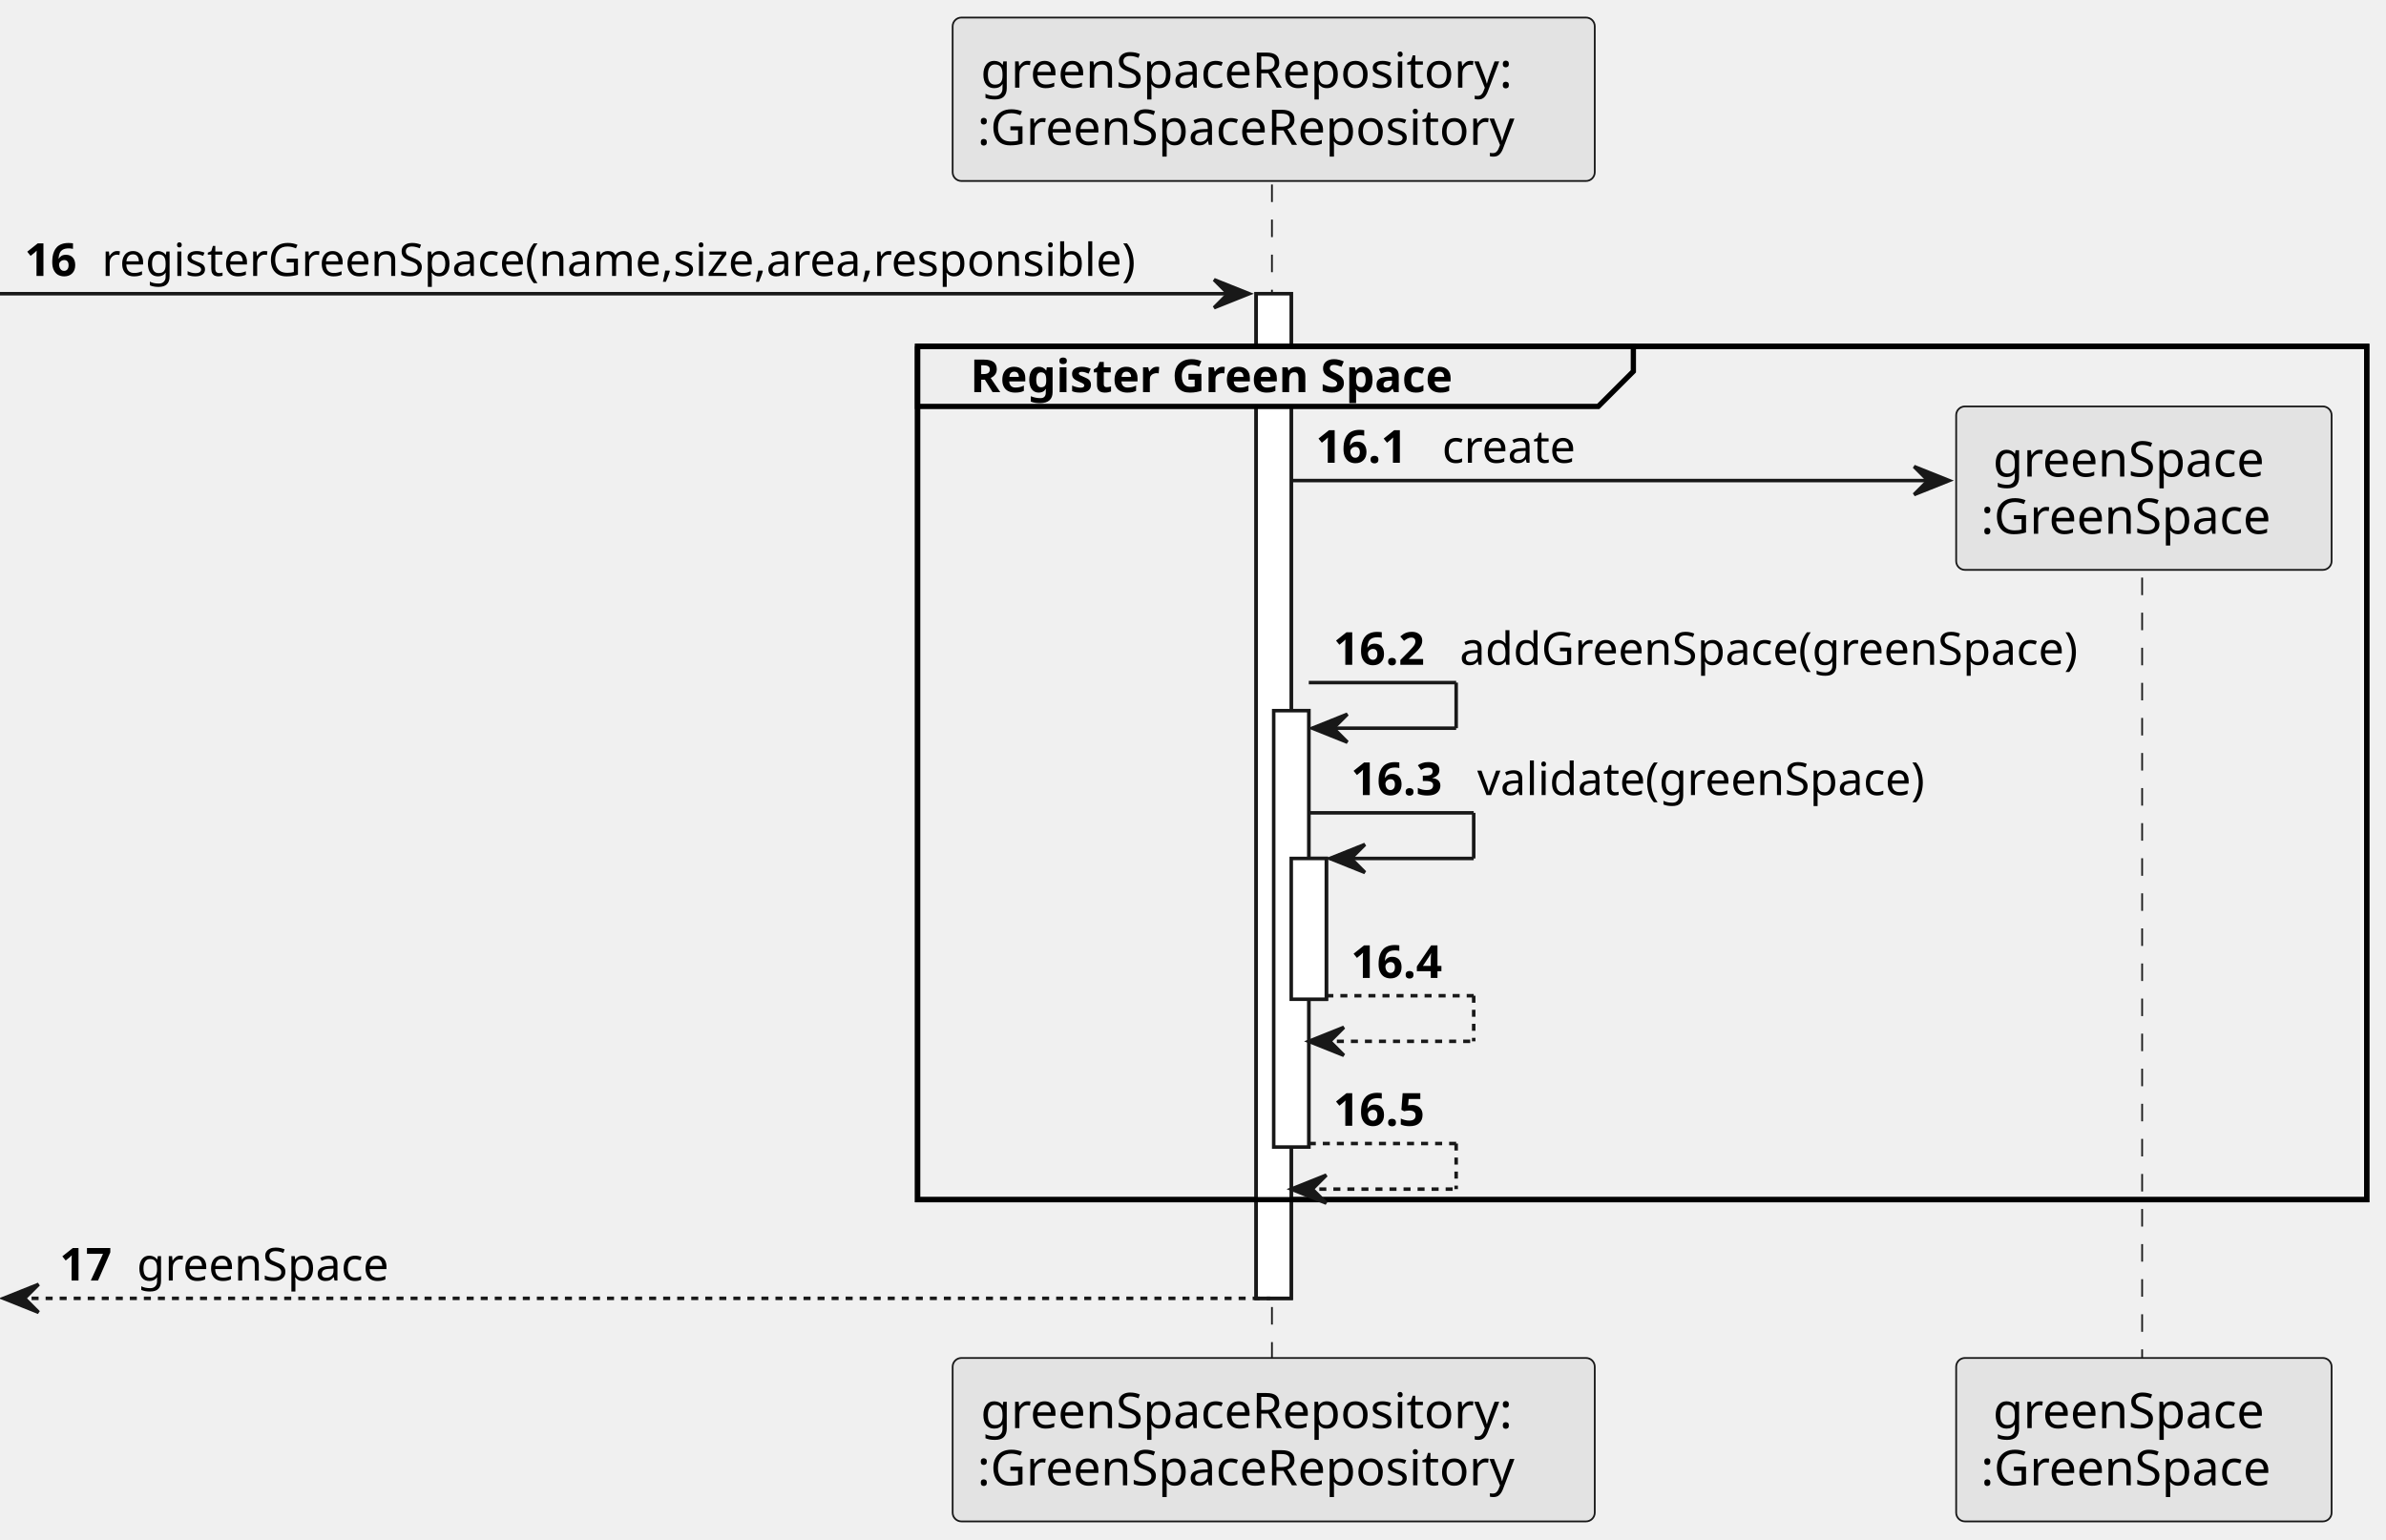
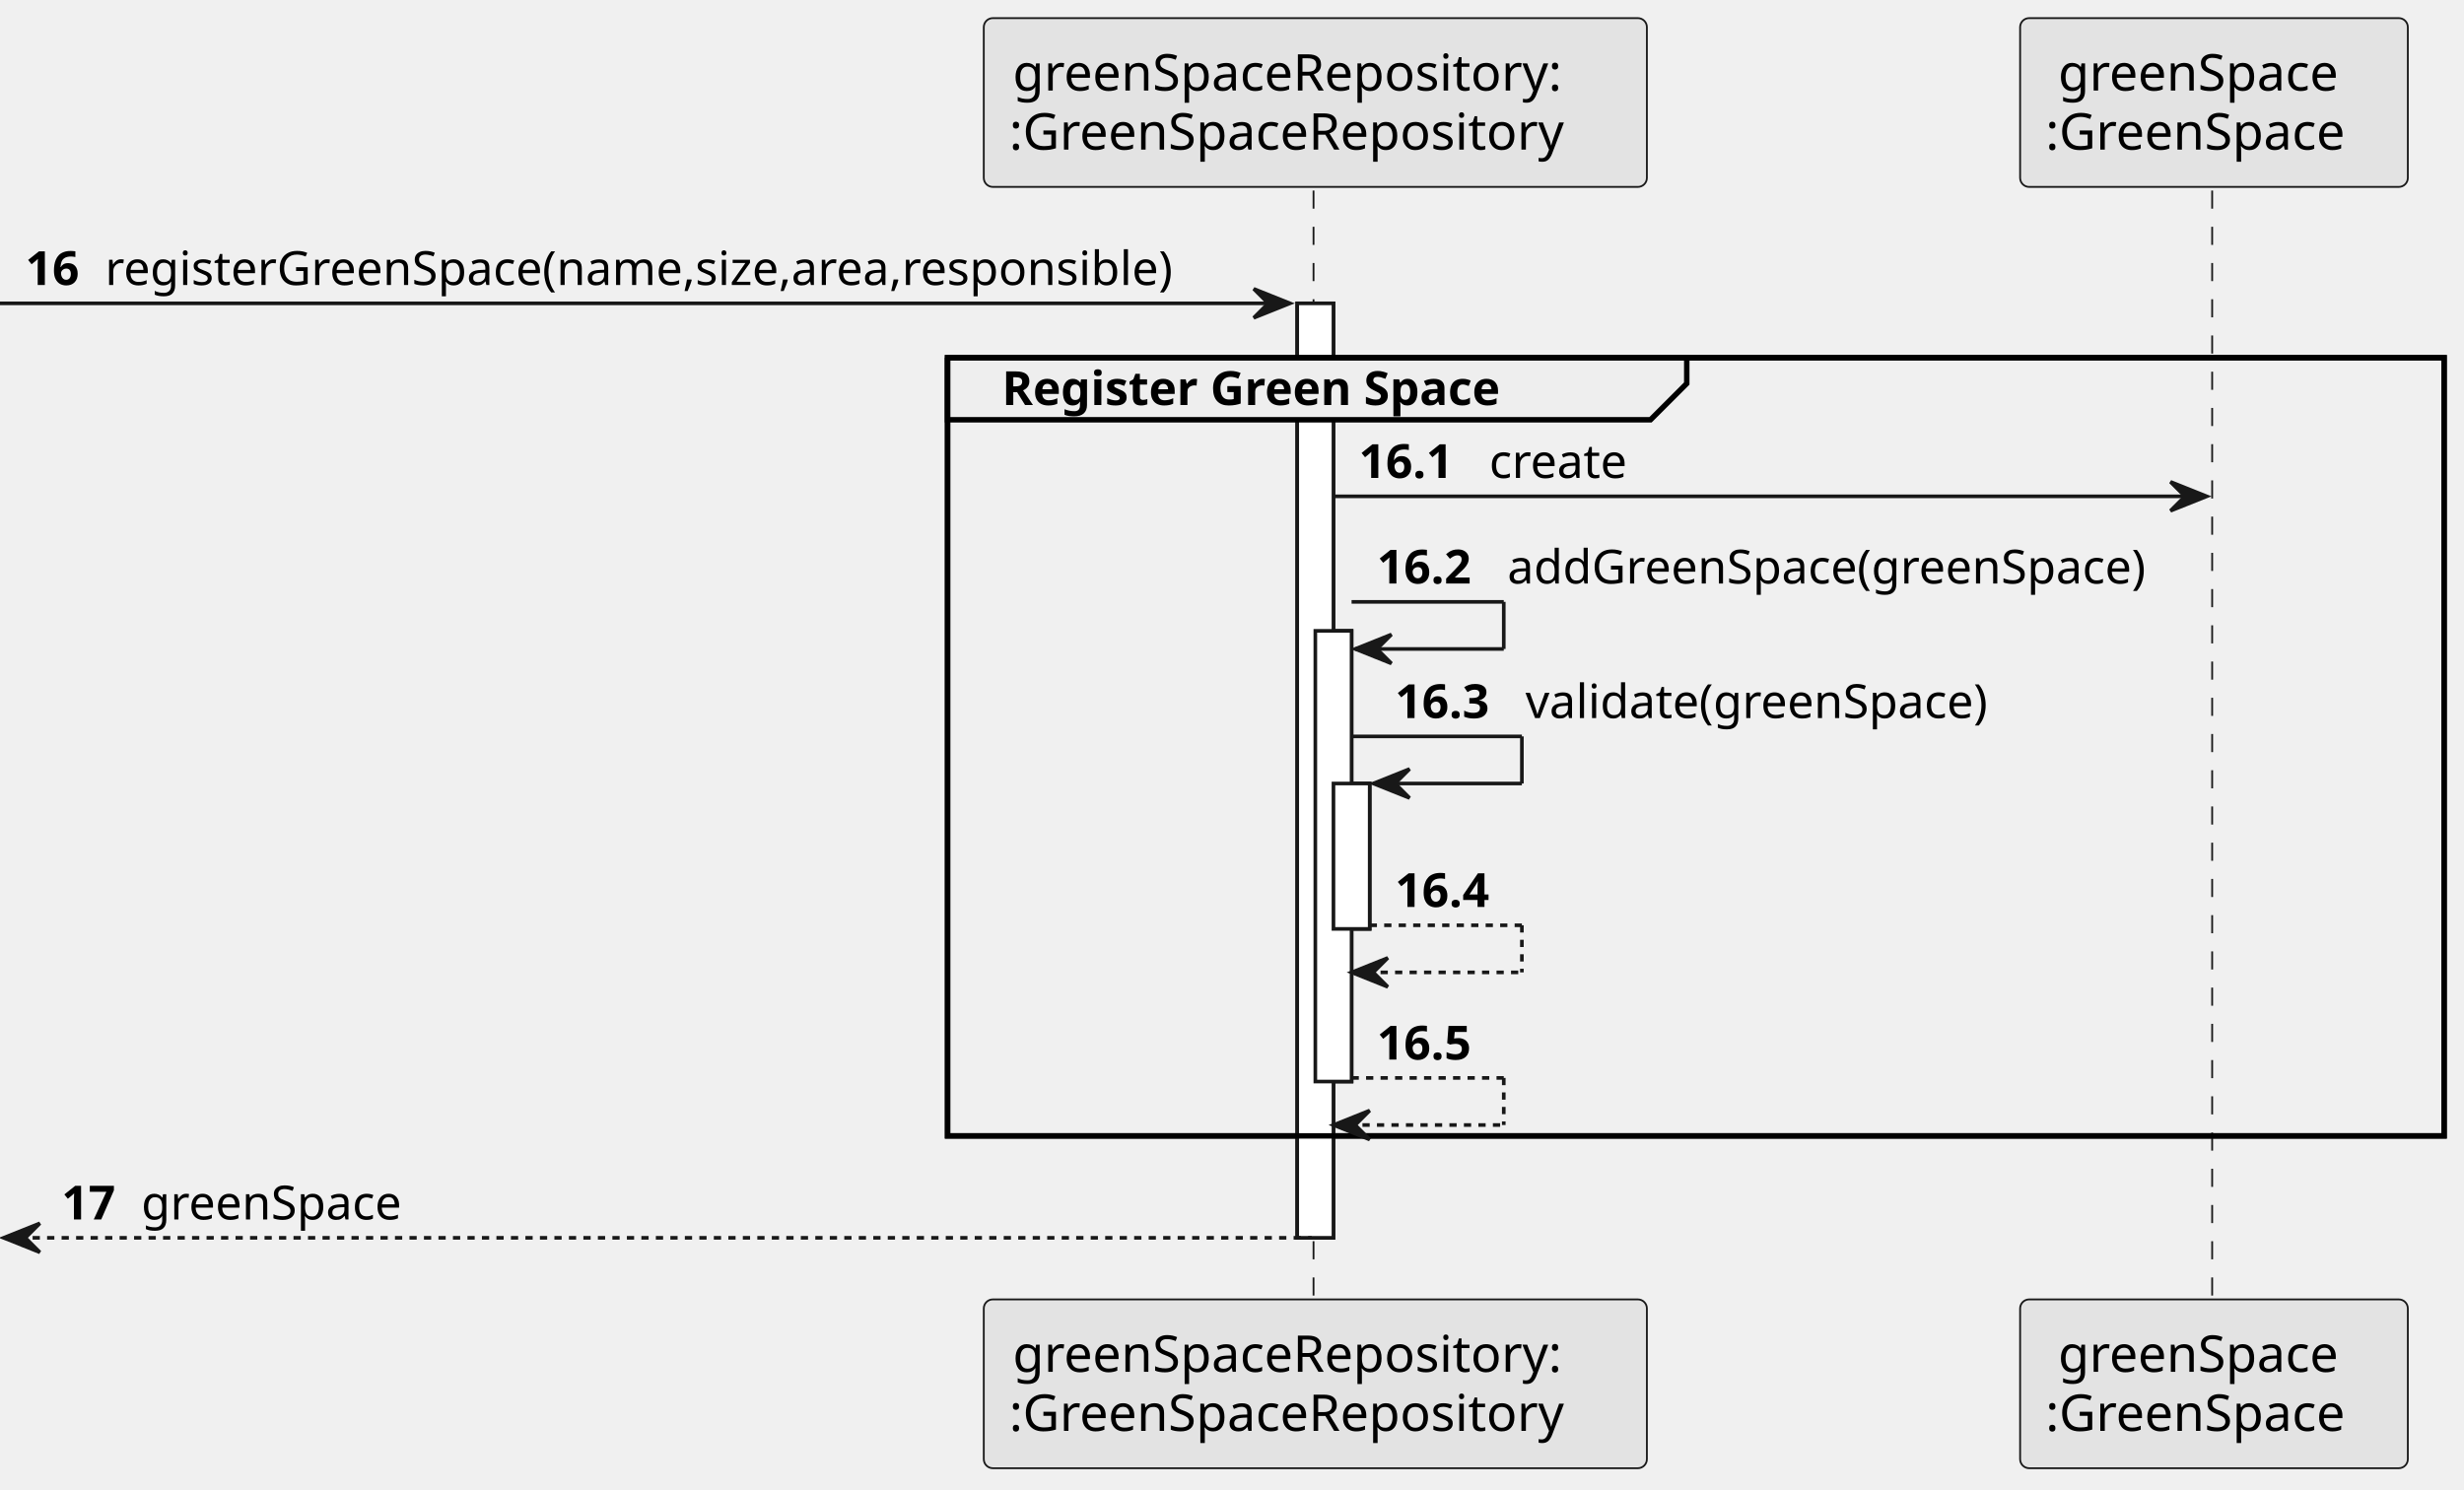
- <svg xmlns="http://www.w3.org/2000/svg" contentStyleType="text/css" height="439px" preserveAspectRatio="none" style="width:680px;height:439px;background:#FFFFFF;" version="1.1" viewBox="0 0 680 439" width="680px" zoomAndPan="magnify">
+ <svg xmlns="http://www.w3.org/2000/svg" contentStyleType="text/css" height="411px" preserveAspectRatio="none" style="width:680px;height:411px;background:#FFFFFF;" version="1.1" viewBox="0 0 680 411" width="680px" zoomAndPan="magnify">
  <defs />
  <g>
-     <rect fill="#FFFFFF" height="286.391" style="stroke:#181818;stroke-width:1.0;" width="10" x="358" y="83.727" />
-     <rect fill="#FFFFFF" height="124.398" style="stroke:#181818;stroke-width:1.0;" width="10" x="363" y="202.586" />
-     <rect fill="#FFFFFF" height="40.133" style="stroke:#181818;stroke-width:1.0;" width="10" x="368" y="244.719" />
-     <rect fill="none" height="243.258" style="stroke:#000000;stroke-width:1.5;" width="413" x="261.5" y="98.727" />
-     <line style="stroke:#181818;stroke-width:0.5;stroke-dasharray:5.0,5.0;" x1="362.5" x2="362.5" y1="52.594" y2="388.117" />
-     <line style="stroke:#181818;stroke-width:0.5;stroke-dasharray:5.0,5.0;" x1="610.5" x2="610.5" y1="154.656" y2="388.117" />
+     <rect fill="#FFFFFF" height="257.93" style="stroke:#181818;stroke-width:1.0;" width="10" x="358" y="83.727" />
+     <rect fill="#FFFFFF" height="124.398" style="stroke:#181818;stroke-width:1.0;" width="10" x="363" y="174.125" />
+     <rect fill="#FFFFFF" height="40.133" style="stroke:#181818;stroke-width:1.0;" width="10" x="368" y="216.258" />
+     <rect fill="none" height="214.797" style="stroke:#000000;stroke-width:1.5;" width="413" x="261.5" y="98.727" />
+     <line style="stroke:#181818;stroke-width:0.5;stroke-dasharray:5.0,5.0;" x1="362.5" x2="362.5" y1="52.594" y2="359.656" />
+     <line style="stroke:#181818;stroke-width:0.5;stroke-dasharray:5.0,5.0;" x1="610.5" x2="610.5" y1="52.594" y2="359.656" />
    <rect fill="#E3E3E3" height="46.594" rx="2.5" ry="2.5" style="stroke:#181818;stroke-width:0.5;" width="183" x="271.5" y="5" />
    <text fill="#000000" font-family="sans-serif" font-size="14" lengthAdjust="spacing" textLength="167" x="279.5" y="24.995">greenSpaceRepository:</text>
    <text fill="#000000" font-family="sans-serif" font-size="14" lengthAdjust="spacing" textLength="169" x="278.5" y="41.292">:GreenSpaceRepository</text>
-     <rect fill="#E3E3E3" height="46.594" rx="2.5" ry="2.5" style="stroke:#181818;stroke-width:0.5;" width="183" x="271.5" y="387.117" />
-     <text fill="#000000" font-family="sans-serif" font-size="14" lengthAdjust="spacing" textLength="167" x="279.5" y="407.112">greenSpaceRepository:</text>
-     <text fill="#000000" font-family="sans-serif" font-size="14" lengthAdjust="spacing" textLength="169" x="278.5" y="423.409">:GreenSpaceRepository</text>
-     <rect fill="#E3E3E3" height="46.594" rx="2.5" ry="2.5" style="stroke:#181818;stroke-width:0.5;" width="107" x="557.5" y="387.117" />
-     <text fill="#000000" font-family="sans-serif" font-size="14" lengthAdjust="spacing" textLength="86" x="568" y="407.112">greenSpace</text>
-     <text fill="#000000" font-family="sans-serif" font-size="14" lengthAdjust="spacing" textLength="93" x="564.5" y="423.409">:GreenSpace</text>
-     <rect fill="#FFFFFF" height="286.391" style="stroke:#181818;stroke-width:1.0;" width="10" x="358" y="83.727" />
-     <rect fill="#FFFFFF" height="124.398" style="stroke:#181818;stroke-width:1.0;" width="10" x="363" y="202.586" />
-     <rect fill="#FFFFFF" height="40.133" style="stroke:#181818;stroke-width:1.0;" width="10" x="368" y="244.719" />
+     <rect fill="#E3E3E3" height="46.594" rx="2.5" ry="2.5" style="stroke:#181818;stroke-width:0.5;" width="183" x="271.5" y="358.656" />
+     <text fill="#000000" font-family="sans-serif" font-size="14" lengthAdjust="spacing" textLength="167" x="279.5" y="378.651">greenSpaceRepository:</text>
+     <text fill="#000000" font-family="sans-serif" font-size="14" lengthAdjust="spacing" textLength="169" x="278.5" y="394.948">:GreenSpaceRepository</text>
+     <rect fill="#E3E3E3" height="46.594" rx="2.5" ry="2.5" style="stroke:#181818;stroke-width:0.5;" width="107" x="557.5" y="5" />
+     <text fill="#000000" font-family="sans-serif" font-size="14" lengthAdjust="spacing" textLength="86" x="568" y="24.995">greenSpace</text>
+     <text fill="#000000" font-family="sans-serif" font-size="14" lengthAdjust="spacing" textLength="93" x="564.5" y="41.292">:GreenSpace</text>
+     <rect fill="#E3E3E3" height="46.594" rx="2.5" ry="2.5" style="stroke:#181818;stroke-width:0.5;" width="107" x="557.5" y="358.656" />
+     <text fill="#000000" font-family="sans-serif" font-size="14" lengthAdjust="spacing" textLength="86" x="568" y="378.651">greenSpace</text>
+     <text fill="#000000" font-family="sans-serif" font-size="14" lengthAdjust="spacing" textLength="93" x="564.5" y="394.948">:GreenSpace</text>
+     <rect fill="#FFFFFF" height="257.93" style="stroke:#181818;stroke-width:1.0;" width="10" x="358" y="83.727" />
+     <rect fill="#FFFFFF" height="124.398" style="stroke:#181818;stroke-width:1.0;" width="10" x="363" y="174.125" />
+     <rect fill="#FFFFFF" height="40.133" style="stroke:#181818;stroke-width:1.0;" width="10" x="368" y="216.258" />
    <polygon fill="#181818" points="346,79.727,356,83.727,346,87.727,350,83.727" style="stroke:#181818;stroke-width:1.0;" />
    <line style="stroke:#181818;stroke-width:1.0;" x1="0" x2="352" y1="83.727" y2="83.727" />
    <text fill="#000000" font-family="sans-serif" font-size="13" font-weight="bold" lengthAdjust="spacing" textLength="18" x="7" y="78.661">16</text>
    <text fill="#000000" font-family="sans-serif" font-size="13" lengthAdjust="spacing" textLength="317" x="29" y="78.661">registerGreenSpace(name,size,area,responsible)</text>
    <path d="M261.5,98.727 L465.5,98.727 L465.5,105.859 L455.5,115.859 L261.5,115.859 L261.5,98.727 " fill="#EEEEEE" style="stroke:#000000;stroke-width:1.5;" />
-     <rect fill="none" height="243.258" style="stroke:#000000;stroke-width:1.5;" width="413" x="261.5" y="98.727" />
+     <rect fill="none" height="214.797" style="stroke:#000000;stroke-width:1.5;" width="413" x="261.5" y="98.727" />
    <text fill="#000000" font-family="sans-serif" font-size="13" font-weight="bold" lengthAdjust="spacing" textLength="159" x="276.5" y="111.793">Register Green Space</text>
-     <polygon fill="#181818" points="545.5,132.992,555.5,136.992,545.5,140.992,549.5,136.992" style="stroke:#181818;stroke-width:1.0;" />
-     <line style="stroke:#181818;stroke-width:1.0;" x1="368" x2="551.5" y1="136.992" y2="136.992" />
+     <polygon fill="#181818" points="599,132.992,609,136.992,599,140.992,603,136.992" style="stroke:#181818;stroke-width:1.0;" />
+     <line style="stroke:#181818;stroke-width:1.0;" x1="368" x2="605" y1="136.992" y2="136.992" />
    <text fill="#000000" font-family="sans-serif" font-size="13" font-weight="bold" lengthAdjust="spacing" textLength="32" x="375" y="131.926">16.1</text>
    <text fill="#000000" font-family="sans-serif" font-size="13" lengthAdjust="spacing" textLength="41" x="411" y="131.926">create</text>
-     <rect fill="#E3E3E3" height="46.594" rx="2.5" ry="2.5" style="stroke:#181818;stroke-width:0.5;" width="107" x="557.5" y="115.859" />
-     <text fill="#000000" font-family="sans-serif" font-size="14" lengthAdjust="spacing" textLength="86" x="568" y="135.855">greenSpace</text>
-     <text fill="#000000" font-family="sans-serif" font-size="14" lengthAdjust="spacing" textLength="93" x="564.5" y="152.151">:GreenSpace</text>
-     <line style="stroke:#181818;stroke-width:1.0;" x1="373" x2="415" y1="194.586" y2="194.586" />
-     <line style="stroke:#181818;stroke-width:1.0;" x1="415" x2="415" y1="194.586" y2="207.586" />
-     <line style="stroke:#181818;stroke-width:1.0;" x1="374" x2="415" y1="207.586" y2="207.586" />
-     <polygon fill="#181818" points="384,203.586,374,207.586,384,211.586,380,207.586" style="stroke:#181818;stroke-width:1.0;" />
-     <text fill="#000000" font-family="sans-serif" font-size="13" font-weight="bold" lengthAdjust="spacing" textLength="32" x="380" y="189.52">16.2</text>
-     <text fill="#000000" font-family="sans-serif" font-size="13" lengthAdjust="spacing" textLength="188" x="416" y="189.52">addGreenSpace(greenSpace)</text>
-     <line style="stroke:#181818;stroke-width:1.0;" x1="373" x2="420" y1="231.719" y2="231.719" />
-     <line style="stroke:#181818;stroke-width:1.0;" x1="420" x2="420" y1="231.719" y2="244.719" />
-     <line style="stroke:#181818;stroke-width:1.0;" x1="379" x2="420" y1="244.719" y2="244.719" />
-     <polygon fill="#181818" points="389,240.719,379,244.719,389,248.719,385,244.719" style="stroke:#181818;stroke-width:1.0;" />
-     <text fill="#000000" font-family="sans-serif" font-size="13" font-weight="bold" lengthAdjust="spacing" textLength="32" x="385" y="226.653">16.3</text>
-     <text fill="#000000" font-family="sans-serif" font-size="13" lengthAdjust="spacing" textLength="139" x="421" y="226.653">validate(greenSpace)</text>
-     <line style="stroke:#181818;stroke-width:1.0;stroke-dasharray:2.0,2.0;" x1="378" x2="420" y1="283.852" y2="283.852" />
-     <line style="stroke:#181818;stroke-width:1.0;stroke-dasharray:2.0,2.0;" x1="420" x2="420" y1="283.852" y2="296.852" />
-     <line style="stroke:#181818;stroke-width:1.0;stroke-dasharray:2.0,2.0;" x1="373" x2="420" y1="296.852" y2="296.852" />
-     <polygon fill="#181818" points="383,292.852,373,296.852,383,300.852,379,296.852" style="stroke:#181818;stroke-width:1.0;" />
-     <text fill="#000000" font-family="sans-serif" font-size="13" font-weight="bold" lengthAdjust="spacing" textLength="32" x="385" y="278.786">16.4</text>
-     <text fill="#000000" font-family="sans-serif" font-size="13" lengthAdjust="spacing" textLength="4" x="421" y="278.786"> </text>
-     <line style="stroke:#181818;stroke-width:1.0;stroke-dasharray:2.0,2.0;" x1="373" x2="415" y1="325.984" y2="325.984" />
-     <line style="stroke:#181818;stroke-width:1.0;stroke-dasharray:2.0,2.0;" x1="415" x2="415" y1="325.984" y2="338.984" />
-     <line style="stroke:#181818;stroke-width:1.0;stroke-dasharray:2.0,2.0;" x1="368" x2="415" y1="338.984" y2="338.984" />
-     <polygon fill="#181818" points="378,334.984,368,338.984,378,342.984,374,338.984" style="stroke:#181818;stroke-width:1.0;" />
-     <text fill="#000000" font-family="sans-serif" font-size="13" font-weight="bold" lengthAdjust="spacing" textLength="32" x="380" y="320.918">16.5</text>
-     <text fill="#000000" font-family="sans-serif" font-size="13" lengthAdjust="spacing" textLength="4" x="416" y="320.918"> </text>
-     <polygon fill="#181818" points="11,366.117,1,370.117,11,374.117,7,370.117" style="stroke:#181818;stroke-width:1.0;" />
-     <line style="stroke:#181818;stroke-width:1.0;stroke-dasharray:2.0,2.0;" x1="5" x2="362" y1="370.117" y2="370.117" />
-     <text fill="#000000" font-family="sans-serif" font-size="13" font-weight="bold" lengthAdjust="spacing" textLength="18" x="17" y="365.051">17</text>
-     <text fill="#000000" font-family="sans-serif" font-size="13" lengthAdjust="spacing" textLength="76" x="39" y="365.051">greenSpace</text>
+     <line style="stroke:#181818;stroke-width:1.0;" x1="373" x2="415" y1="166.125" y2="166.125" />
+     <line style="stroke:#181818;stroke-width:1.0;" x1="415" x2="415" y1="166.125" y2="179.125" />
+     <line style="stroke:#181818;stroke-width:1.0;" x1="374" x2="415" y1="179.125" y2="179.125" />
+     <polygon fill="#181818" points="384,175.125,374,179.125,384,183.125,380,179.125" style="stroke:#181818;stroke-width:1.0;" />
+     <text fill="#000000" font-family="sans-serif" font-size="13" font-weight="bold" lengthAdjust="spacing" textLength="32" x="380" y="161.059">16.2</text>
+     <text fill="#000000" font-family="sans-serif" font-size="13" lengthAdjust="spacing" textLength="188" x="416" y="161.059">addGreenSpace(greenSpace)</text>
+     <line style="stroke:#181818;stroke-width:1.0;" x1="373" x2="420" y1="203.258" y2="203.258" />
+     <line style="stroke:#181818;stroke-width:1.0;" x1="420" x2="420" y1="203.258" y2="216.258" />
+     <line style="stroke:#181818;stroke-width:1.0;" x1="379" x2="420" y1="216.258" y2="216.258" />
+     <polygon fill="#181818" points="389,212.258,379,216.258,389,220.258,385,216.258" style="stroke:#181818;stroke-width:1.0;" />
+     <text fill="#000000" font-family="sans-serif" font-size="13" font-weight="bold" lengthAdjust="spacing" textLength="32" x="385" y="198.192">16.3</text>
+     <text fill="#000000" font-family="sans-serif" font-size="13" lengthAdjust="spacing" textLength="139" x="421" y="198.192">validate(greenSpace)</text>
+     <line style="stroke:#181818;stroke-width:1.0;stroke-dasharray:2.0,2.0;" x1="378" x2="420" y1="255.391" y2="255.391" />
+     <line style="stroke:#181818;stroke-width:1.0;stroke-dasharray:2.0,2.0;" x1="420" x2="420" y1="255.391" y2="268.391" />
+     <line style="stroke:#181818;stroke-width:1.0;stroke-dasharray:2.0,2.0;" x1="373" x2="420" y1="268.391" y2="268.391" />
+     <polygon fill="#181818" points="383,264.391,373,268.391,383,272.391,379,268.391" style="stroke:#181818;stroke-width:1.0;" />
+     <text fill="#000000" font-family="sans-serif" font-size="13" font-weight="bold" lengthAdjust="spacing" textLength="32" x="385" y="250.325">16.4</text>
+     <text fill="#000000" font-family="sans-serif" font-size="13" lengthAdjust="spacing" textLength="4" x="421" y="250.325"> </text>
+     <line style="stroke:#181818;stroke-width:1.0;stroke-dasharray:2.0,2.0;" x1="373" x2="415" y1="297.523" y2="297.523" />
+     <line style="stroke:#181818;stroke-width:1.0;stroke-dasharray:2.0,2.0;" x1="415" x2="415" y1="297.523" y2="310.523" />
+     <line style="stroke:#181818;stroke-width:1.0;stroke-dasharray:2.0,2.0;" x1="368" x2="415" y1="310.523" y2="310.523" />
+     <polygon fill="#181818" points="378,306.523,368,310.523,378,314.523,374,310.523" style="stroke:#181818;stroke-width:1.0;" />
+     <text fill="#000000" font-family="sans-serif" font-size="13" font-weight="bold" lengthAdjust="spacing" textLength="32" x="380" y="292.457">16.5</text>
+     <text fill="#000000" font-family="sans-serif" font-size="13" lengthAdjust="spacing" textLength="4" x="416" y="292.457"> </text>
+     <polygon fill="#181818" points="11,337.656,1,341.656,11,345.656,7,341.656" style="stroke:#181818;stroke-width:1.0;" />
+     <line style="stroke:#181818;stroke-width:1.0;stroke-dasharray:2.0,2.0;" x1="5" x2="362" y1="341.656" y2="341.656" />
+     <text fill="#000000" font-family="sans-serif" font-size="13" font-weight="bold" lengthAdjust="spacing" textLength="18" x="17" y="336.59">17</text>
+     <text fill="#000000" font-family="sans-serif" font-size="13" lengthAdjust="spacing" textLength="76" x="39" y="336.59">greenSpace</text>
  </g>
</svg>
